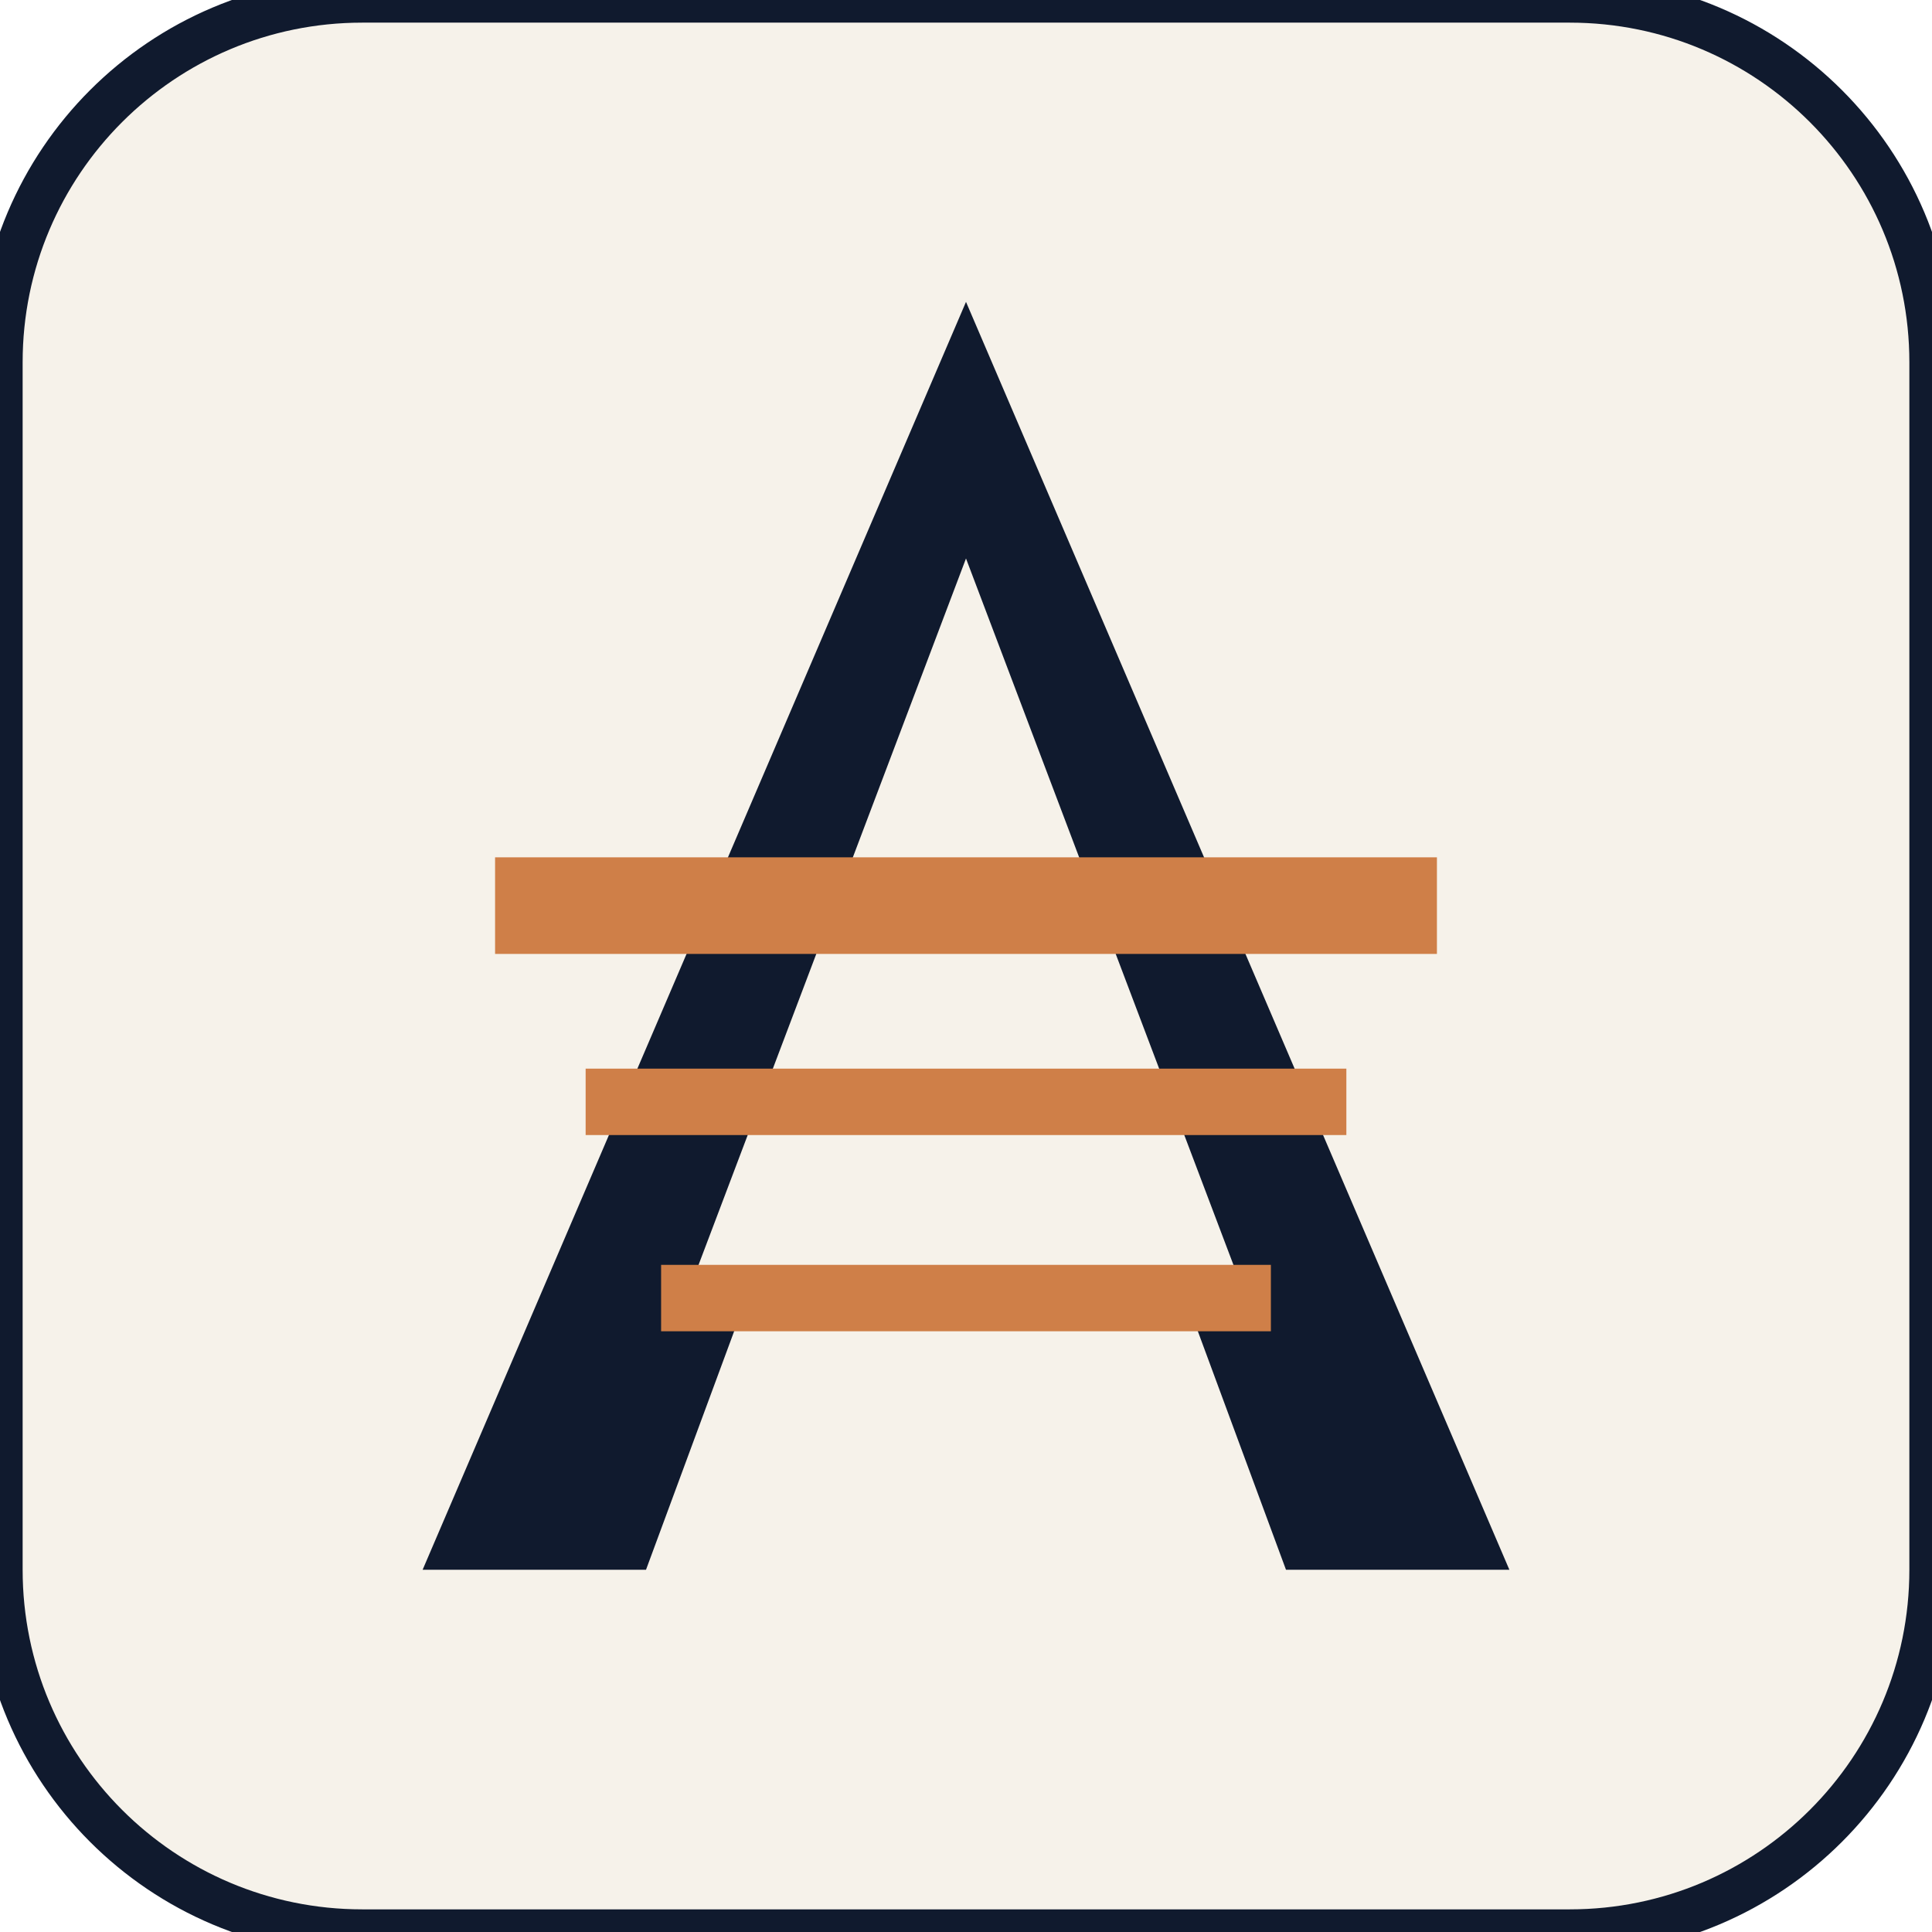
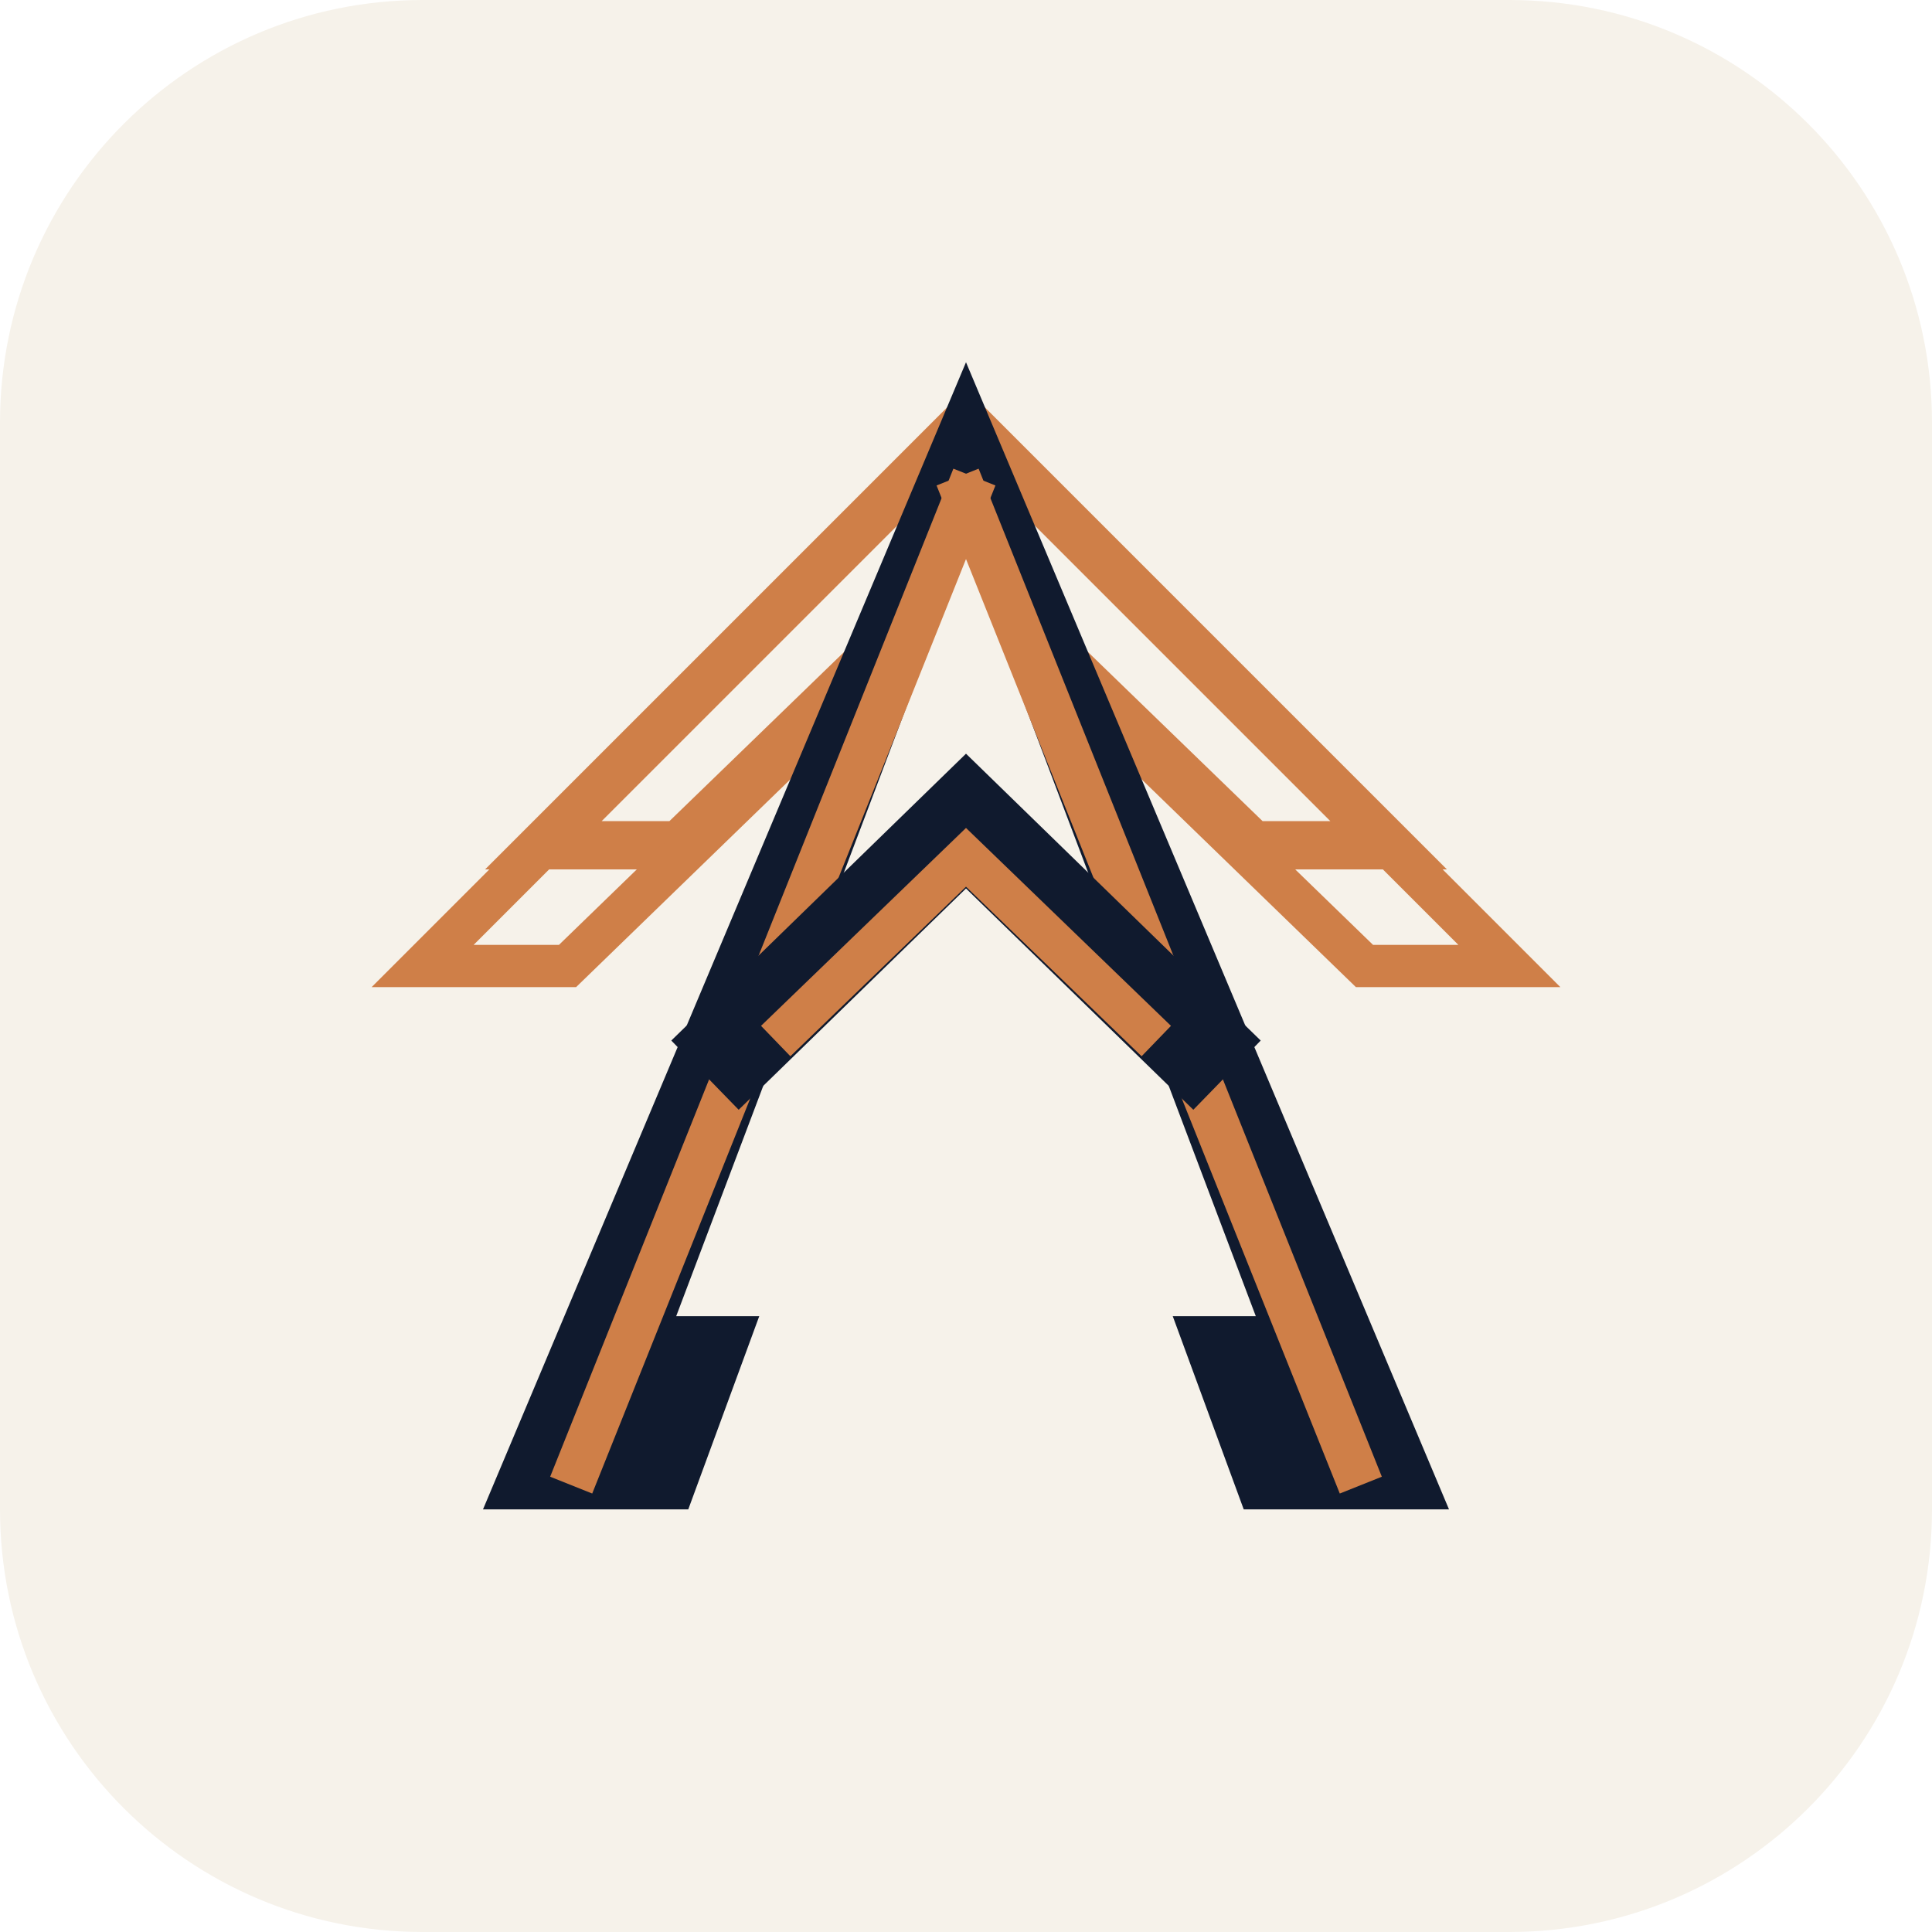
<svg xmlns="http://www.w3.org/2000/svg" viewBox="0 0 64 64" fill="none" role="img" aria-hidden="true">
-   <rect width="64" height="64" rx="12" fill="#F6F2EA" stroke="#101A2E" stroke-width="1.5" />
-   <path d="M32 10 L50 52 H42.6 L39.2 42.8 H24.8 L21.4 52 H14 L32 10Z" fill="#101A2E" />
-   <path d="M32 18.5 L41.2 42.8 H22.8 L32 18.5Z" fill="#F6F2EA" />
-   <path d="M18 30 H46" stroke="#CF7F48" stroke-width="3.2" stroke-linecap="square" />
-   <path d="M20.5 36.5 H43.5" stroke="#CF7F48" stroke-width="2.2" stroke-linecap="square" />
-   <path d="M23 43 H41" stroke="#CF7F48" stroke-width="2.2" stroke-linecap="square" />
+   <rect width="64" height="64" rx="14" fill="#F6F2EA" />
+   <path d="M18 28 L32 14 L46 28 L41.5 28 L32 18.8 L22.5 28 Z" fill="none" stroke="#CF7F48" stroke-width="1.6" stroke-linejoin="miter" />
+   <path d="M14 32 L32 14 L50 32 L45.2 32 L32 19.2 L18.8 32 Z" fill="none" stroke="#CF7F48" stroke-width="1.4" stroke-linejoin="miter" />
+   <path d="M32 12 L48 50 H41.2 L37.6 40.2 H26.4 L22.8 50 H16 L32 12Z" fill="#101A2E" />
+   <path d="M32 18.2 L41.6 43.6 H22.4 L32 18.2Z" fill="#F6F2EA" />
+   <path d="M32 16.5 L44.8 48.5" stroke="#CF7F48" stroke-width="1.5" stroke-linecap="square" />
+   <path d="M32 16.5 L19.2 48.5" stroke="#CF7F48" stroke-width="1.5" stroke-linecap="square" />
+   <path d="M24.5 34.5 L32 27.2 L39.5 34.5" fill="none" stroke="#101A2E" stroke-width="3.2" stroke-linejoin="miter" stroke-linecap="square" />
+   <path d="M26.2 34 L32 28.4 L37.8 34" fill="none" stroke="#CF7F48" stroke-width="1.4" stroke-linejoin="miter" stroke-linecap="square" />
</svg>
